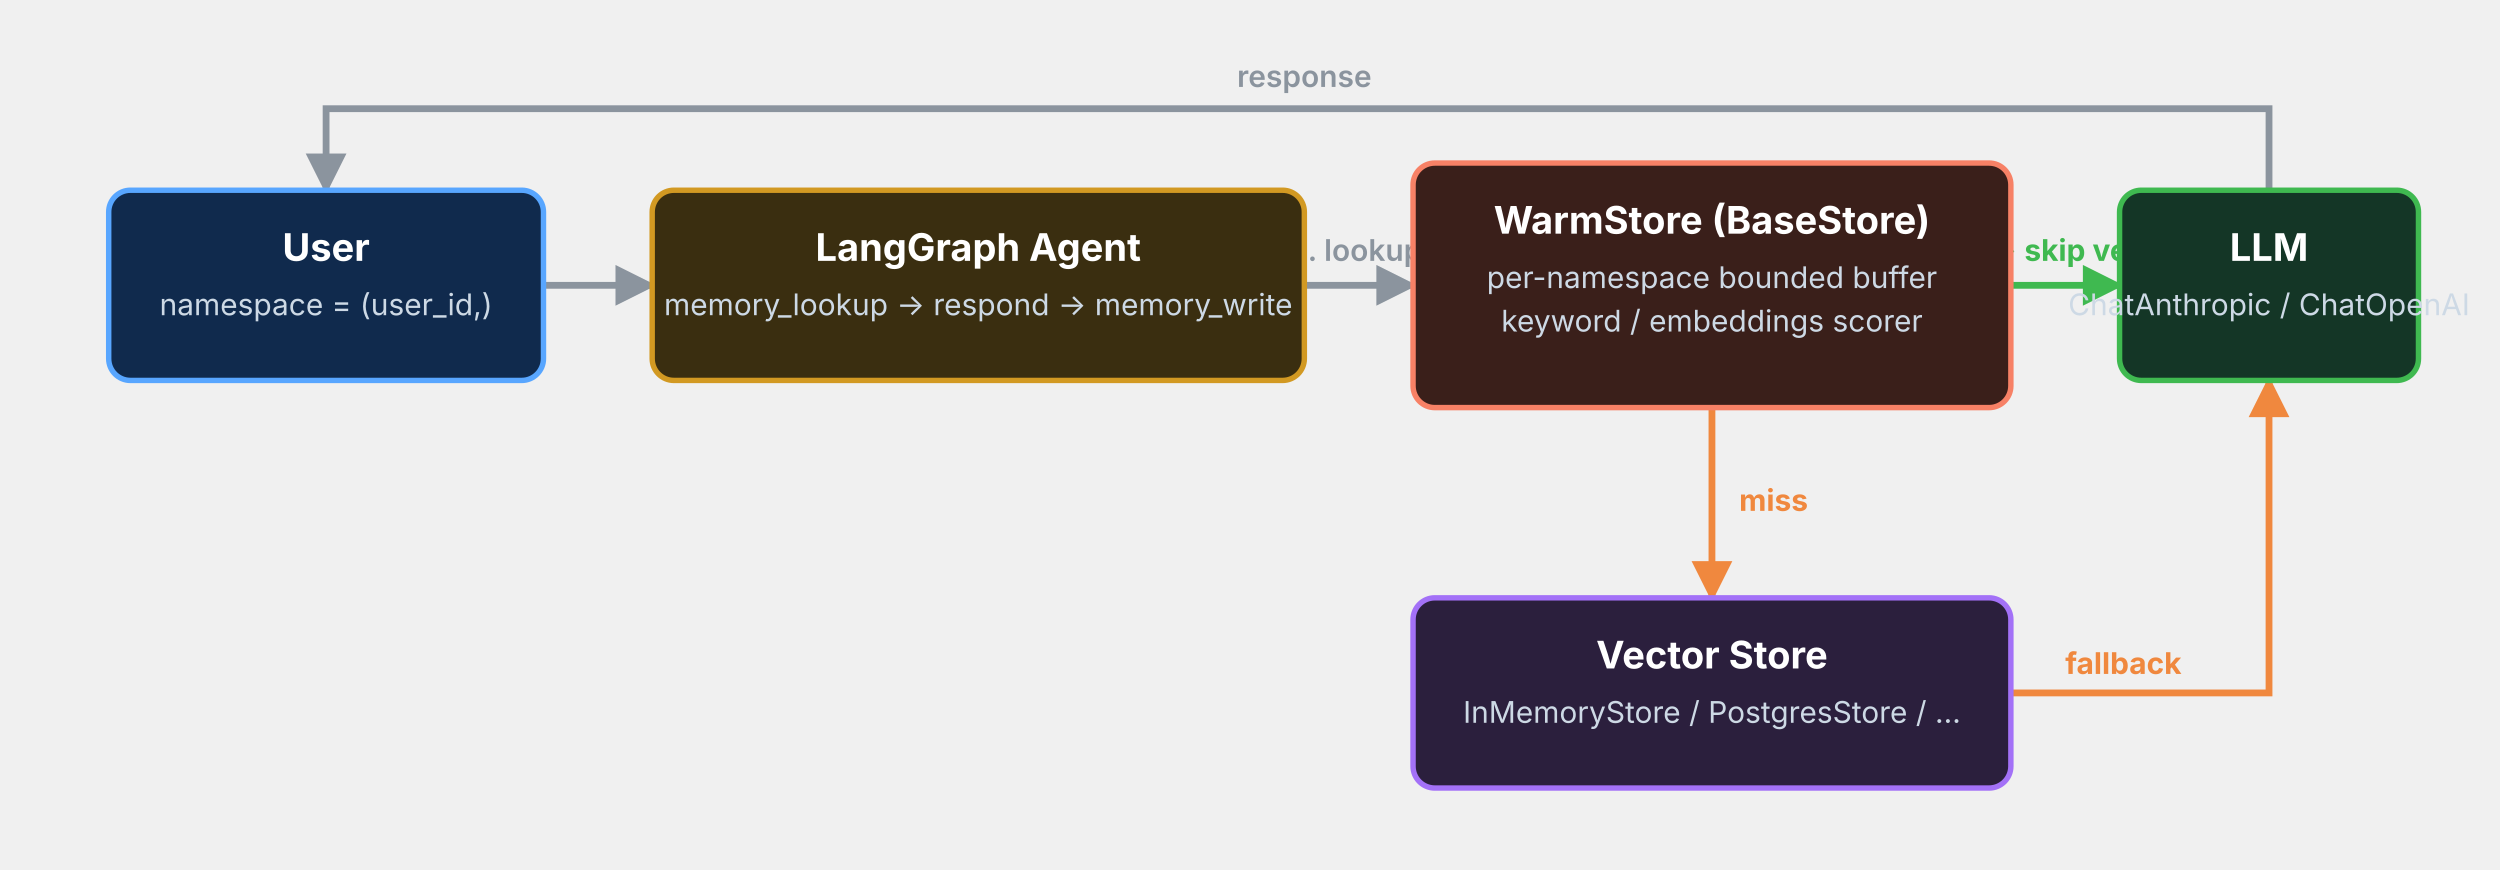
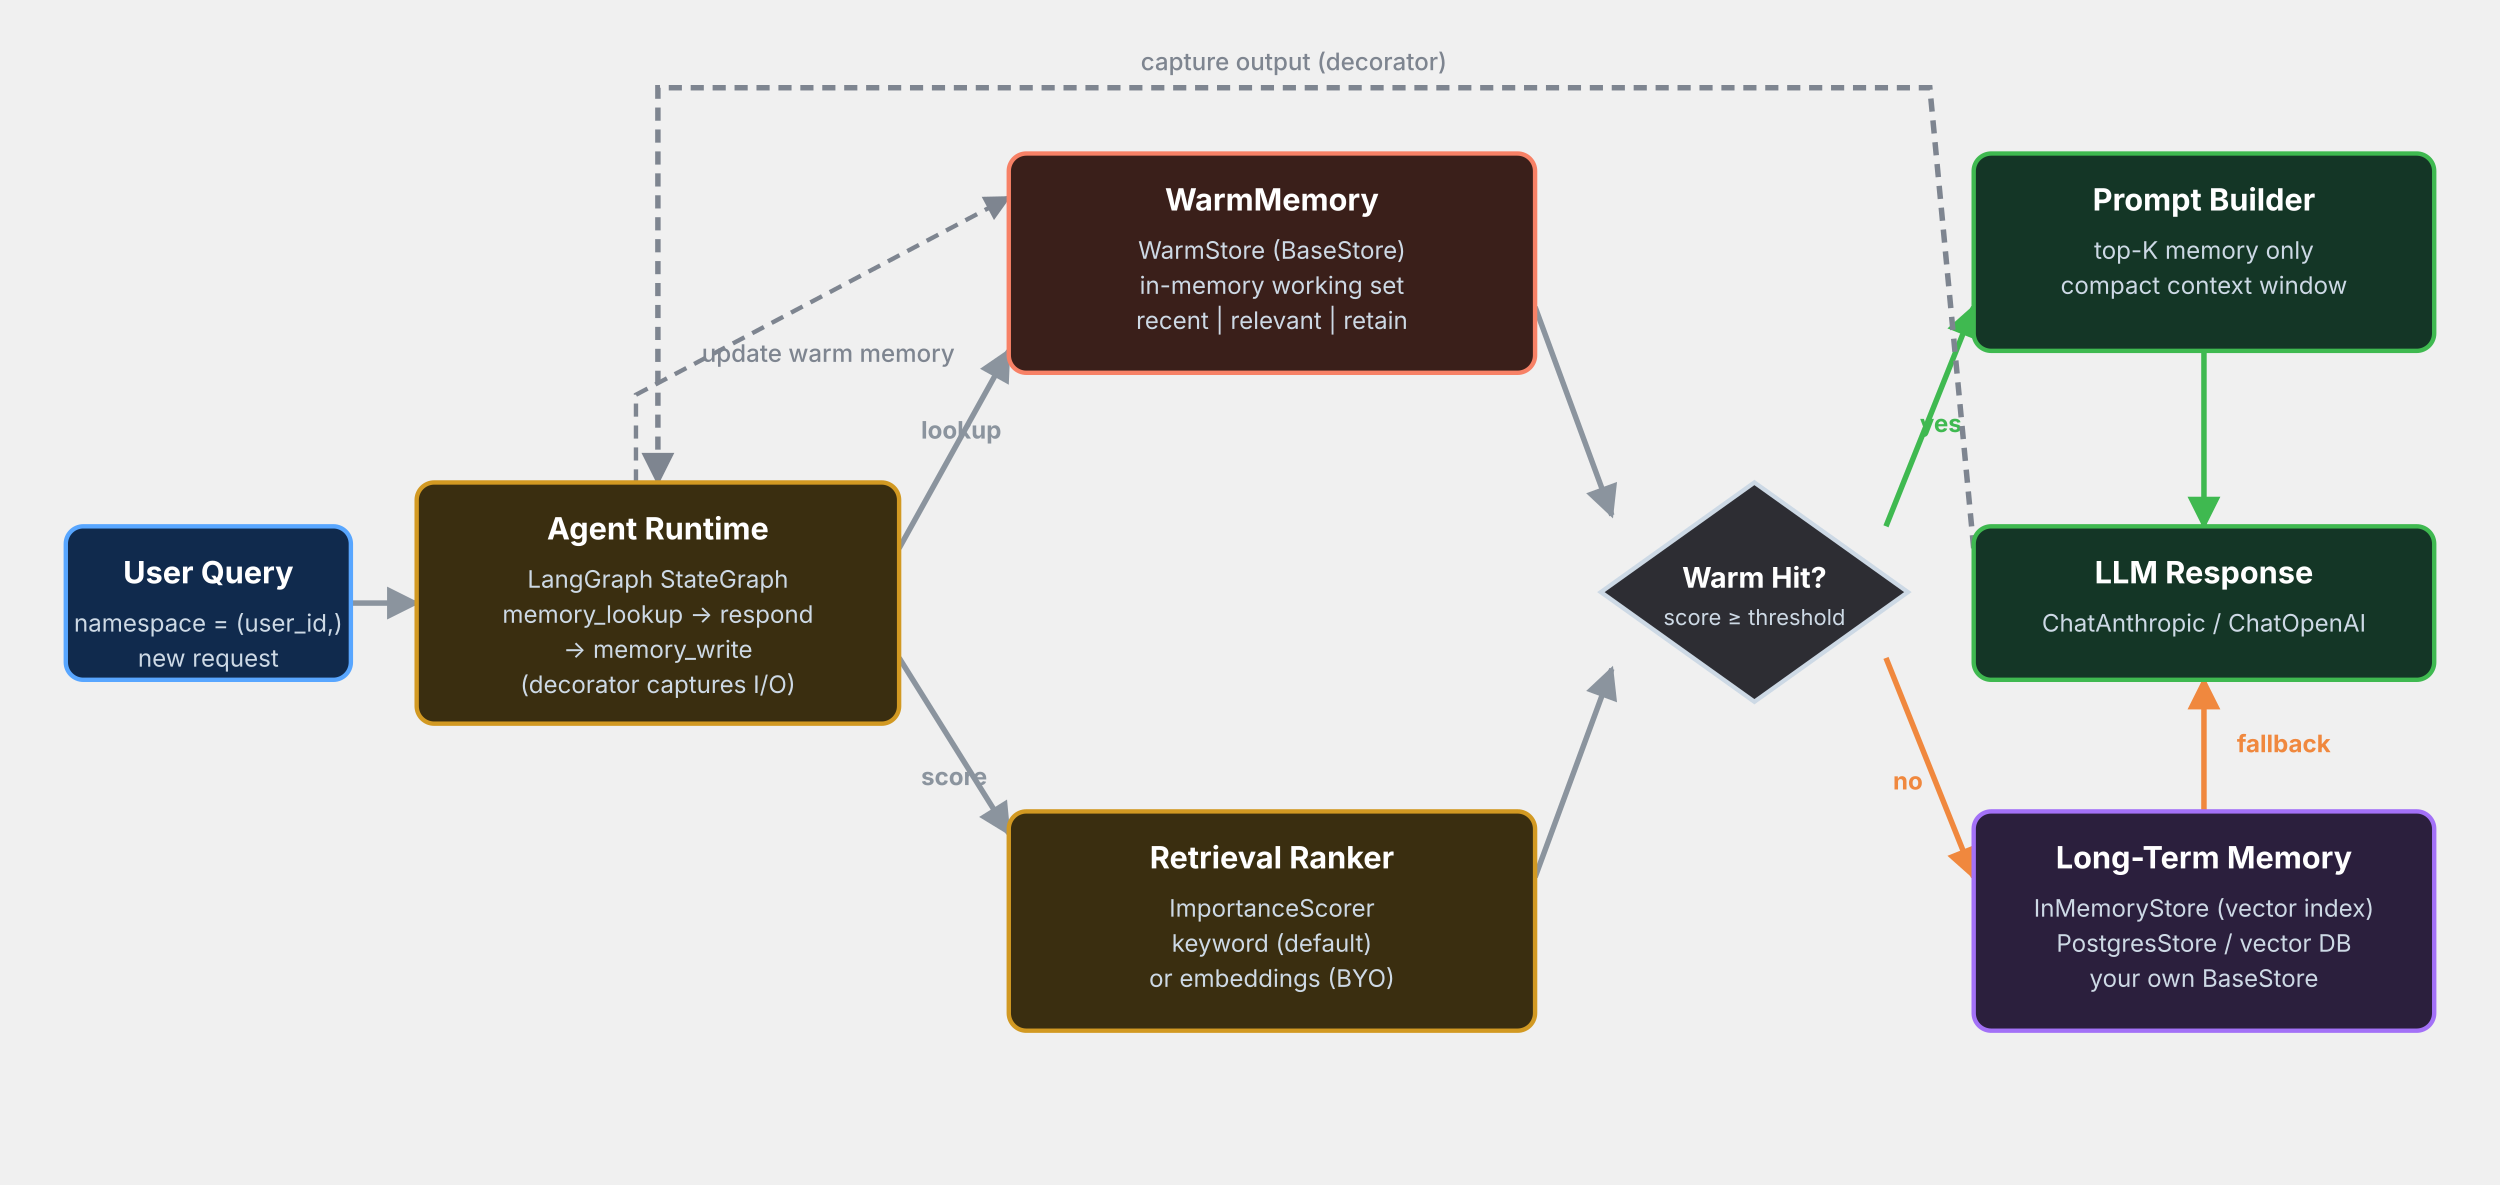
- <svg xmlns="http://www.w3.org/2000/svg" width="920" height="320" viewBox="0 0 920 320" content="%3Cmxfile%20host%3D%22app.diagrams.net%22%20type%3D%22device%22%20version%3D%2222.0.0%22%3E%0A%20%20%3Cdiagram%20name%3D%22WarmMemory%20architecture%22%20id%3D%22warm-memory%22%3E%0A%20%20%20%20%3CmxGraphModel%20dx%3D%22920%22%20dy%3D%22320%22%20grid%3D%221%22%20gridSize%3D%2210%22%20guides%3D%221%22%20tooltips%3D%221%22%20connect%3D%221%22%20arrows%3D%221%22%20fold%3D%221%22%20page%3D%221%22%20pageScale%3D%221%22%20pageWidth%3D%22920%22%20pageHeight%3D%22320%22%20math%3D%220%22%20shadow%3D%220%22%3E%0A%20%20%20%20%20%20%3Croot%3E%0A%20%20%20%20%20%20%20%20%3CmxCell%20id%3D%220%22%2F%3E%0A%20%20%20%20%20%20%20%20%3CmxCell%20id%3D%221%22%20parent%3D%220%22%2F%3E%0A%0A%20%20%20%20%20%20%20%20%3CmxCell%20id%3D%22user%22%20value%3D%22%26lt%3Bb%26gt%3BUser%26lt%3B%2Fb%26gt%3B%26%2310%3B%26lt%3Bfont%20style%3D%26quot%3Bfont-size%3A%2011px%26quot%3B%20color%3D%26quot%3B%23cdd9e5%26quot%3B%26gt%3Bnamespace%20%3D%20%28user_id%2C%29%26lt%3B%2Ffont%26gt%3B%22%20style%3D%22rounded%3D1%3BwhiteSpace%3Dwrap%3Bhtml%3D1%3BfillColor%3D%23102A4D%3BstrokeColor%3D%2358A6FF%3BstrokeWidth%3D2%3BfontColor%3D%23FFFFFF%3BfontSize%3D13%22%20vertex%3D%221%22%20parent%3D%221%22%3E%0A%20%20%20%20%20%20%20%20%20%20%3CmxGeometry%20x%3D%2240%22%20y%3D%2270%22%20width%3D%22160%22%20height%3D%2270%22%20as%3D%22geometry%22%2F%3E%0A%20%20%20%20%20%20%20%20%3C%2FmxCell%3E%0A%0A%20%20%20%20%20%20%20%20%3CmxCell%20id%3D%22agent%22%20value%3D%22%26lt%3Bb%26gt%3BLangGraph%20Agent%26lt%3B%2Fb%26gt%3B%26%2310%3B%26lt%3Bfont%20style%3D%26quot%3Bfont-size%3A%2011px%26quot%3B%20color%3D%26quot%3B%23cdd9e5%26quot%3B%26gt%3Bmemory_lookup%20%E2%86%92%20respond%20%E2%86%92%20memory_write%26lt%3B%2Ffont%26gt%3B%22%20style%3D%22rounded%3D1%3BwhiteSpace%3Dwrap%3Bhtml%3D1%3BfillColor%3D%233A2E10%3BstrokeColor%3D%23D29922%3BstrokeWidth%3D2%3BfontColor%3D%23FFFFFF%3BfontSize%3D13%22%20vertex%3D%221%22%20parent%3D%221%22%3E%0A%20%20%20%20%20%20%20%20%20%20%3CmxGeometry%20x%3D%22240%22%20y%3D%2270%22%20width%3D%22240%22%20height%3D%2270%22%20as%3D%22geometry%22%2F%3E%0A%20%20%20%20%20%20%20%20%3C%2FmxCell%3E%0A%0A%20%20%20%20%20%20%20%20%3CmxCell%20id%3D%22warm%22%20value%3D%22%26lt%3Bb%26gt%3BWarmStore%20%28BaseStore%29%26lt%3B%2Fb%26gt%3B%26%2310%3B%26lt%3Bfont%20style%3D%26quot%3Bfont-size%3A%2011px%26quot%3B%20color%3D%26quot%3B%23cdd9e5%26quot%3B%26gt%3Bper-namespace%20bounded%20buffer%26%2310%3Bkeyword%20%2F%20embeddings%20scorer%26lt%3B%2Ffont%26gt%3B%22%20style%3D%22rounded%3D1%3BwhiteSpace%3Dwrap%3Bhtml%3D1%3BfillColor%3D%233A1F1A%3BstrokeColor%3D%23F78166%3BstrokeWidth%3D2%3BfontColor%3D%23FFFFFF%3BfontSize%3D13%22%20vertex%3D%221%22%20parent%3D%221%22%3E%0A%20%20%20%20%20%20%20%20%20%20%3CmxGeometry%20x%3D%22520%22%20y%3D%2260%22%20width%3D%22220%22%20height%3D%2290%22%20as%3D%22geometry%22%2F%3E%0A%20%20%20%20%20%20%20%20%3C%2FmxCell%3E%0A%0A%20%20%20%20%20%20%20%20%3CmxCell%20id%3D%22llm%22%20value%3D%22%26lt%3Bb%26gt%3BLLM%26lt%3B%2Fb%26gt%3B%26%2310%3B%26lt%3Bfont%20style%3D%26quot%3Bfont-size%3A%2011px%26quot%3B%20color%3D%26quot%3B%23cdd9e5%26quot%3B%26gt%3BChatAnthropic%20%2F%20ChatOpenAI%26lt%3B%2Ffont%26gt%3B%22%20style%3D%22rounded%3D1%3BwhiteSpace%3Dwrap%3Bhtml%3D1%3BfillColor%3D%23143626%3BstrokeColor%3D%233FB950%3BstrokeWidth%3D2%3BfontColor%3D%23FFFFFF%3BfontSize%3D13%22%20vertex%3D%221%22%20parent%3D%221%22%3E%0A%20%20%20%20%20%20%20%20%20%20%3CmxGeometry%20x%3D%22780%22%20y%3D%2270%22%20width%3D%22110%22%20height%3D%2270%22%20as%3D%22geometry%22%2F%3E%0A%20%20%20%20%20%20%20%20%3C%2FmxCell%3E%0A%0A%20%20%20%20%20%20%20%20%3CmxCell%20id%3D%22vector%22%20value%3D%22%26lt%3Bb%26gt%3BVector%20Store%26lt%3B%2Fb%26gt%3B%26%2310%3B%26lt%3Bfont%20style%3D%26quot%3Bfont-size%3A%2011px%26quot%3B%20color%3D%26quot%3B%23cdd9e5%26quot%3B%26gt%3BInMemoryStore%20%2F%20PostgresStore%20%2F%20%E2%80%A6%26lt%3B%2Ffont%26gt%3B%22%20style%3D%22rounded%3D1%3BwhiteSpace%3Dwrap%3Bhtml%3D1%3BfillColor%3D%232B1F3D%3BstrokeColor%3D%23A371F7%3BstrokeWidth%3D2%3BfontColor%3D%23FFFFFF%3BfontSize%3D13%22%20vertex%3D%221%22%20parent%3D%221%22%3E%0A%20%20%20%20%20%20%20%20%20%20%3CmxGeometry%20x%3D%22520%22%20y%3D%22220%22%20width%3D%22220%22%20height%3D%2270%22%20as%3D%22geometry%22%2F%3E%0A%20%20%20%20%20%20%20%20%3C%2FmxCell%3E%0A%0A%20%20%20%20%20%20%20%20%3CmxCell%20id%3D%22e1%22%20style%3D%22endArrow%3Dclassic%3Bhtml%3D1%3BstrokeColor%3D%238B949E%3BstrokeWidth%3D2%3BexitX%3D1%3BexitY%3D0.5%3BentryX%3D0%3BentryY%3D0.5%22%20edge%3D%221%22%20parent%3D%221%22%20source%3D%22user%22%20target%3D%22agent%22%2F%3E%0A%20%20%20%20%20%20%20%20%3CmxCell%20id%3D%22e2%22%20value%3D%221.%20lookup%22%20style%3D%22endArrow%3Dclassic%3Bhtml%3D1%3BstrokeColor%3D%238B949E%3BstrokeWidth%3D2%3BexitX%3D1%3BexitY%3D0.5%3BentryX%3D0%3BentryY%3D0.5%3BfontColor%3D%238B949E%3BfontSize%3D11%3BlabelBackgroundColor%3Dnone%22%20edge%3D%221%22%20parent%3D%221%22%20source%3D%22agent%22%20target%3D%22warm%22%2F%3E%0A%20%20%20%20%20%20%20%20%3CmxCell%20id%3D%22e3%22%20value%3D%22hit%20%E2%86%92%20skip%20vector%22%20style%3D%22endArrow%3Dclassic%3Bhtml%3D1%3BstrokeColor%3D%233FB950%3BstrokeWidth%3D2.5%3BexitX%3D1%3BexitY%3D0.5%3BentryX%3D0%3BentryY%3D0.5%3BfontColor%3D%233FB950%3BfontSize%3D11%3BfontStyle%3D1%3BlabelBackgroundColor%3Dnone%22%20edge%3D%221%22%20parent%3D%221%22%20source%3D%22warm%22%20target%3D%22llm%22%2F%3E%0A%20%20%20%20%20%20%20%20%3CmxCell%20id%3D%22e4%22%20value%3D%22miss%22%20style%3D%22endArrow%3Dclassic%3Bhtml%3D1%3BstrokeColor%3D%23F0883E%3BstrokeWidth%3D2.5%3BexitX%3D0.5%3BexitY%3D1%3BentryX%3D0.5%3BentryY%3D0%3BfontColor%3D%23F0883E%3BfontSize%3D11%3BfontStyle%3D1%3BlabelBackgroundColor%3Dnone%22%20edge%3D%221%22%20parent%3D%221%22%20source%3D%22warm%22%20target%3D%22vector%22%2F%3E%0A%20%20%20%20%20%20%20%20%3CmxCell%20id%3D%22e5%22%20value%3D%22fallback%22%20style%3D%22endArrow%3Dclassic%3Bhtml%3D1%3BstrokeColor%3D%23F0883E%3BstrokeWidth%3D2.5%3BexitX%3D1%3BexitY%3D0.5%3BentryX%3D1%3BentryY%3D1%3BfontColor%3D%23F0883E%3BfontSize%3D11%3BfontStyle%3D1%3BlabelBackgroundColor%3Dnone%3BedgeStyle%3DorthogonalEdgeStyle%22%20edge%3D%221%22%20parent%3D%221%22%20source%3D%22vector%22%20target%3D%22llm%22%2F%3E%0A%20%20%20%20%20%20%20%20%3CmxCell%20id%3D%22e6%22%20value%3D%22response%22%20style%3D%22endArrow%3Dclassic%3Bhtml%3D1%3BstrokeColor%3D%238B949E%3BstrokeWidth%3D2%3BexitX%3D0.5%3BexitY%3D0%3BentryX%3D0.5%3BentryY%3D0%3BfontColor%3D%238B949E%3BfontSize%3D11%3BlabelBackgroundColor%3Dnone%3BedgeStyle%3DorthogonalEdgeStyle%22%20edge%3D%221%22%20parent%3D%221%22%20source%3D%22llm%22%20target%3D%22user%22%2F%3E%0A%0A%20%20%20%20%20%20%3C%2Froot%3E%0A%20%20%20%20%3C%2FmxGraphModel%3E%0A%20%20%3C%2Fdiagram%3E%0A%3C%2Fmxfile%3E">
+ <svg xmlns="http://www.w3.org/2000/svg" width="1140" height="540" viewBox="0 0 1140 540" content="%3Cmxfile%20host%3D%22app.diagrams.net%22%20type%3D%22device%22%20version%3D%2222.0.0%22%3E%0A%20%20%3Cdiagram%20name%3D%22WarmMemory%20architecture%22%20id%3D%22warm-memory%22%3E%0A%20%20%20%20%3CmxGraphModel%20dx%3D%221140%22%20dy%3D%22540%22%20grid%3D%221%22%20gridSize%3D%2210%22%20guides%3D%221%22%20tooltips%3D%221%22%20connect%3D%221%22%20arrows%3D%221%22%20fold%3D%221%22%20page%3D%221%22%20pageScale%3D%221%22%20pageWidth%3D%221140%22%20pageHeight%3D%22540%22%20math%3D%220%22%20shadow%3D%220%22%3E%0A%20%20%20%20%20%20%3Croot%3E%0A%20%20%20%20%20%20%20%20%3CmxCell%20id%3D%220%22%2F%3E%0A%20%20%20%20%20%20%20%20%3CmxCell%20id%3D%221%22%20parent%3D%220%22%2F%3E%0A%0A%20%20%20%20%20%20%20%20%3CmxCell%20id%3D%22user%22%20value%3D%22%26lt%3Bb%26gt%3BUser%20Query%26lt%3B%2Fb%26gt%3B%26%2310%3B%26lt%3Bfont%20style%3D%26quot%3Bfont-size%3A%2011px%26quot%3B%20color%3D%26quot%3B%23cdd9e5%26quot%3B%26gt%3Bnamespace%20%3D%20%28user_id%2C%29%26%2310%3Bnew%20request%26lt%3B%2Ffont%26gt%3B%22%20style%3D%22rounded%3D1%3BwhiteSpace%3Dwrap%3Bhtml%3D1%3BfillColor%3D%23102A4D%3BstrokeColor%3D%2358A6FF%3BstrokeWidth%3D2%3BfontColor%3D%23FFFFFF%3BfontSize%3D13%22%20vertex%3D%221%22%20parent%3D%221%22%3E%0A%20%20%20%20%20%20%20%20%20%20%3CmxGeometry%20x%3D%2230%22%20y%3D%22240%22%20width%3D%22130%22%20height%3D%2270%22%20as%3D%22geometry%22%2F%3E%0A%20%20%20%20%20%20%20%20%3C%2FmxCell%3E%0A%0A%20%20%20%20%20%20%20%20%3CmxCell%20id%3D%22agent%22%20value%3D%22%26lt%3Bb%26gt%3BAgent%20Runtime%26lt%3B%2Fb%26gt%3B%26%2310%3B%26lt%3Bfont%20style%3D%26quot%3Bfont-size%3A%2011px%26quot%3B%20color%3D%26quot%3B%23cdd9e5%26quot%3B%26gt%3BLangGraph%20StateGraph%26%2310%3Bmemory_lookup%20%E2%86%92%20respond%26%2310%3B%E2%86%92%20memory_write%26%2310%3B%28decorator%20captures%20I%2FO%29%26lt%3B%2Ffont%26gt%3B%22%20style%3D%22rounded%3D1%3BwhiteSpace%3Dwrap%3Bhtml%3D1%3BfillColor%3D%233A2E10%3BstrokeColor%3D%23D29922%3BstrokeWidth%3D2%3BfontColor%3D%23FFFFFF%3BfontSize%3D13%22%20vertex%3D%221%22%20parent%3D%221%22%3E%0A%20%20%20%20%20%20%20%20%20%20%3CmxGeometry%20x%3D%22190%22%20y%3D%22220%22%20width%3D%22220%22%20height%3D%22110%22%20as%3D%22geometry%22%2F%3E%0A%20%20%20%20%20%20%20%20%3C%2FmxCell%3E%0A%0A%20%20%20%20%20%20%20%20%3CmxCell%20id%3D%22warm%22%20value%3D%22%26lt%3Bb%26gt%3BWarmMemory%26lt%3B%2Fb%26gt%3B%26%2310%3B%26lt%3Bfont%20style%3D%26quot%3Bfont-size%3A%2011px%26quot%3B%20color%3D%26quot%3B%23cdd9e5%26quot%3B%26gt%3BWarmStore%20%28BaseStore%29%26%2310%3Bin-memory%20working%20set%26%2310%3Brecent%20%7C%20relevant%20%7C%20retain%26lt%3B%2Ffont%26gt%3B%22%20style%3D%22rounded%3D1%3BwhiteSpace%3Dwrap%3Bhtml%3D1%3BfillColor%3D%233A1F1A%3BstrokeColor%3D%23F78166%3BstrokeWidth%3D2%3BfontColor%3D%23FFFFFF%3BfontSize%3D13%22%20vertex%3D%221%22%20parent%3D%221%22%3E%0A%20%20%20%20%20%20%20%20%20%20%3CmxGeometry%20x%3D%22460%22%20y%3D%2270%22%20width%3D%22240%22%20height%3D%22100%22%20as%3D%22geometry%22%2F%3E%0A%20%20%20%20%20%20%20%20%3C%2FmxCell%3E%0A%0A%20%20%20%20%20%20%20%20%3CmxCell%20id%3D%22ranker%22%20value%3D%22%26lt%3Bb%26gt%3BRetrieval%20Ranker%26lt%3B%2Fb%26gt%3B%26%2310%3B%26lt%3Bfont%20style%3D%26quot%3Bfont-size%3A%2011px%26quot%3B%20color%3D%26quot%3B%23cdd9e5%26quot%3B%26gt%3BImportanceScorer%26%2310%3Bkeyword%20%28default%29%26%2310%3Bor%20embeddings%20%28BYO%29%26lt%3B%2Ffont%26gt%3B%22%20style%3D%22rounded%3D1%3BwhiteSpace%3Dwrap%3Bhtml%3D1%3BfillColor%3D%233A2E10%3BstrokeColor%3D%23D29922%3BstrokeWidth%3D2%3BfontColor%3D%23FFFFFF%3BfontSize%3D13%22%20vertex%3D%221%22%20parent%3D%221%22%3E%0A%20%20%20%20%20%20%20%20%20%20%3CmxGeometry%20x%3D%22460%22%20y%3D%22370%22%20width%3D%22240%22%20height%3D%22100%22%20as%3D%22geometry%22%2F%3E%0A%20%20%20%20%20%20%20%20%3C%2FmxCell%3E%0A%0A%20%20%20%20%20%20%20%20%3CmxCell%20id%3D%22warmhit%22%20value%3D%22%26lt%3Bb%26gt%3BWarm%20Hit%3F%26lt%3B%2Fb%26gt%3B%26%2310%3B%26lt%3Bfont%20style%3D%26quot%3Bfont-size%3A%2010px%26quot%3B%20color%3D%26quot%3B%23cdd9e5%26quot%3B%26gt%3Bscore%20%E2%89%A5%20threshold%26lt%3B%2Ffont%26gt%3B%22%20style%3D%22rhombus%3BwhiteSpace%3Dwrap%3Bhtml%3D1%3BfillColor%3D%232D2D33%3BstrokeColor%3D%23cdd9e5%3BstrokeWidth%3D2%3BfontColor%3D%23FFFFFF%3BfontSize%3D13%22%20vertex%3D%221%22%20parent%3D%221%22%3E%0A%20%20%20%20%20%20%20%20%20%20%3CmxGeometry%20x%3D%22730%22%20y%3D%22220%22%20width%3D%22140%22%20height%3D%22100%22%20as%3D%22geometry%22%2F%3E%0A%20%20%20%20%20%20%20%20%3C%2FmxCell%3E%0A%0A%20%20%20%20%20%20%20%20%3CmxCell%20id%3D%22prompt%22%20value%3D%22%26lt%3Bb%26gt%3BPrompt%20Builder%26lt%3B%2Fb%26gt%3B%26%2310%3B%26lt%3Bfont%20style%3D%26quot%3Bfont-size%3A%2011px%26quot%3B%20color%3D%26quot%3B%23cdd9e5%26quot%3B%26gt%3Btop-K%20memory%20only%26%2310%3Bcompact%20context%20window%26lt%3B%2Ffont%26gt%3B%22%20style%3D%22rounded%3D1%3BwhiteSpace%3Dwrap%3Bhtml%3D1%3BfillColor%3D%23143626%3BstrokeColor%3D%233FB950%3BstrokeWidth%3D2%3BfontColor%3D%23FFFFFF%3BfontSize%3D13%22%20vertex%3D%221%22%20parent%3D%221%22%3E%0A%20%20%20%20%20%20%20%20%20%20%3CmxGeometry%20x%3D%22900%22%20y%3D%2270%22%20width%3D%22210%22%20height%3D%2290%22%20as%3D%22geometry%22%2F%3E%0A%20%20%20%20%20%20%20%20%3C%2FmxCell%3E%0A%0A%20%20%20%20%20%20%20%20%3CmxCell%20id%3D%22llm%22%20value%3D%22%26lt%3Bb%26gt%3BLLM%20Response%26lt%3B%2Fb%26gt%3B%26%2310%3B%26lt%3Bfont%20style%3D%26quot%3Bfont-size%3A%2011px%26quot%3B%20color%3D%26quot%3B%23cdd9e5%26quot%3B%26gt%3BChatAnthropic%20%2F%20ChatOpenAI%26lt%3B%2Ffont%26gt%3B%22%20style%3D%22rounded%3D1%3BwhiteSpace%3Dwrap%3Bhtml%3D1%3BfillColor%3D%23143626%3BstrokeColor%3D%233FB950%3BstrokeWidth%3D2%3BfontColor%3D%23FFFFFF%3BfontSize%3D13%22%20vertex%3D%221%22%20parent%3D%221%22%3E%0A%20%20%20%20%20%20%20%20%20%20%3CmxGeometry%20x%3D%22900%22%20y%3D%22240%22%20width%3D%22210%22%20height%3D%2270%22%20as%3D%22geometry%22%2F%3E%0A%20%20%20%20%20%20%20%20%3C%2FmxCell%3E%0A%0A%20%20%20%20%20%20%20%20%3CmxCell%20id%3D%22longterm%22%20value%3D%22%26lt%3Bb%26gt%3BLong-Term%20Memory%26lt%3B%2Fb%26gt%3B%26%2310%3B%26lt%3Bfont%20style%3D%26quot%3Bfont-size%3A%2011px%26quot%3B%20color%3D%26quot%3B%23cdd9e5%26quot%3B%26gt%3BInMemoryStore%20%28vector%20index%29%26%2310%3BPostgresStore%20%2F%20vector%20DB%26%2310%3Byour%20own%20BaseStore%26lt%3B%2Ffont%26gt%3B%22%20style%3D%22rounded%3D1%3BwhiteSpace%3Dwrap%3Bhtml%3D1%3BfillColor%3D%232B1F3D%3BstrokeColor%3D%23A371F7%3BstrokeWidth%3D2%3BfontColor%3D%23FFFFFF%3BfontSize%3D13%22%20vertex%3D%221%22%20parent%3D%221%22%3E%0A%20%20%20%20%20%20%20%20%20%20%3CmxGeometry%20x%3D%22900%22%20y%3D%22370%22%20width%3D%22210%22%20height%3D%22100%22%20as%3D%22geometry%22%2F%3E%0A%20%20%20%20%20%20%20%20%3C%2FmxCell%3E%0A%0A%20%20%20%20%20%20%20%20%3CmxCell%20id%3D%22e1%22%20style%3D%22endArrow%3Dclassic%3Bhtml%3D1%3BstrokeColor%3D%238B949E%3BstrokeWidth%3D2%3BexitX%3D1%3BexitY%3D0.5%3BentryX%3D0%3BentryY%3D0.5%22%20edge%3D%221%22%20parent%3D%221%22%20source%3D%22user%22%20target%3D%22agent%22%2F%3E%0A%20%20%20%20%20%20%20%20%3CmxCell%20id%3D%22e2%22%20value%3D%22lookup%22%20style%3D%22endArrow%3Dclassic%3Bhtml%3D1%3BstrokeColor%3D%238B949E%3BstrokeWidth%3D2%3BexitX%3D1%3BexitY%3D0.2%3BentryX%3D0%3BentryY%3D0.8%3BfontColor%3D%238B949E%3BfontSize%3D11%3BlabelBackgroundColor%3Dnone%22%20edge%3D%221%22%20parent%3D%221%22%20source%3D%22agent%22%20target%3D%22warm%22%2F%3E%0A%20%20%20%20%20%20%20%20%3CmxCell%20id%3D%22e3%22%20value%3D%22score%22%20style%3D%22endArrow%3Dclassic%3Bhtml%3D1%3BstrokeColor%3D%238B949E%3BstrokeWidth%3D2%3BexitX%3D1%3BexitY%3D0.8%3BentryX%3D0%3BentryY%3D0.2%3BfontColor%3D%238B949E%3BfontSize%3D11%3BlabelBackgroundColor%3Dnone%22%20edge%3D%221%22%20parent%3D%221%22%20source%3D%22agent%22%20target%3D%22ranker%22%2F%3E%0A%20%20%20%20%20%20%20%20%3CmxCell%20id%3D%22e4%22%20style%3D%22endArrow%3Dclassic%3Bhtml%3D1%3BstrokeColor%3D%238B949E%3BstrokeWidth%3D2%3BexitX%3D1%3BexitY%3D0.7%3BentryX%3D0%3BentryY%3D0.15%22%20edge%3D%221%22%20parent%3D%221%22%20source%3D%22warm%22%20target%3D%22warmhit%22%2F%3E%0A%20%20%20%20%20%20%20%20%3CmxCell%20id%3D%22e5%22%20style%3D%22endArrow%3Dclassic%3Bhtml%3D1%3BstrokeColor%3D%238B949E%3BstrokeWidth%3D2%3BexitX%3D1%3BexitY%3D0.3%3BentryX%3D0%3BentryY%3D0.85%22%20edge%3D%221%22%20parent%3D%221%22%20source%3D%22ranker%22%20target%3D%22warmhit%22%2F%3E%0A%20%20%20%20%20%20%20%20%3CmxCell%20id%3D%22e6%22%20value%3D%22yes%22%20style%3D%22endArrow%3Dclassic%3Bhtml%3D1%3BstrokeColor%3D%233FB950%3BstrokeWidth%3D2.5%3BexitX%3D1%3BexitY%3D0.2%3BentryX%3D0%3BentryY%3D0.8%3BfontColor%3D%233FB950%3BfontSize%3D11%3BfontStyle%3D1%3BlabelBackgroundColor%3Dnone%22%20edge%3D%221%22%20parent%3D%221%22%20source%3D%22warmhit%22%20target%3D%22prompt%22%2F%3E%0A%20%20%20%20%20%20%20%20%3CmxCell%20id%3D%22e7%22%20value%3D%22no%22%20style%3D%22endArrow%3Dclassic%3Bhtml%3D1%3BstrokeColor%3D%23F0883E%3BstrokeWidth%3D2.5%3BexitX%3D1%3BexitY%3D0.8%3BentryX%3D0%3BentryY%3D0.2%3BfontColor%3D%23F0883E%3BfontSize%3D11%3BfontStyle%3D1%3BlabelBackgroundColor%3Dnone%22%20edge%3D%221%22%20parent%3D%221%22%20source%3D%22warmhit%22%20target%3D%22longterm%22%2F%3E%0A%20%20%20%20%20%20%20%20%3CmxCell%20id%3D%22e8%22%20style%3D%22endArrow%3Dclassic%3Bhtml%3D1%3BstrokeColor%3D%233FB950%3BstrokeWidth%3D2.5%3BexitX%3D0.5%3BexitY%3D1%3BentryX%3D0.5%3BentryY%3D0%22%20edge%3D%221%22%20parent%3D%221%22%20source%3D%22prompt%22%20target%3D%22llm%22%2F%3E%0A%20%20%20%20%20%20%20%20%3CmxCell%20id%3D%22e9%22%20value%3D%22fallback%22%20style%3D%22endArrow%3Dclassic%3Bhtml%3D1%3BstrokeColor%3D%23F0883E%3BstrokeWidth%3D2.5%3BexitX%3D0.5%3BexitY%3D0%3BentryX%3D0.5%3BentryY%3D1%3BfontColor%3D%23F0883E%3BfontSize%3D11%3BfontStyle%3D1%3BlabelBackgroundColor%3Dnone%22%20edge%3D%221%22%20parent%3D%221%22%20source%3D%22longterm%22%20target%3D%22llm%22%2F%3E%0A%20%20%20%20%20%20%20%20%3CmxCell%20id%3D%22e10%22%20value%3D%22capture%20output%20%28decorator%29%22%20style%3D%22endArrow%3Dclassic%3Bhtml%3D1%3BstrokeColor%3D%237E8590%3BstrokeWidth%3D2%3Bdashed%3D1%3BexitX%3D0%3BexitY%3D0.5%3BentryX%3D0.5%3BentryY%3D0%3BfontColor%3D%237E8590%3BfontSize%3D11%3BlabelBackgroundColor%3Dnone%3BedgeStyle%3DorthogonalEdgeStyle%22%20edge%3D%221%22%20parent%3D%221%22%20source%3D%22llm%22%20target%3D%22agent%22%2F%3E%0A%20%20%20%20%20%20%20%20%3CmxCell%20id%3D%22e11%22%20value%3D%22update%20warm%20memory%22%20style%3D%22endArrow%3Dclassic%3Bhtml%3D1%3BstrokeColor%3D%237E8590%3BstrokeWidth%3D2%3Bdashed%3D1%3BexitX%3D0.4%3BexitY%3D0%3BentryX%3D0.2%3BentryY%3D1%3BfontColor%3D%237E8590%3BfontSize%3D11%3BlabelBackgroundColor%3Dnone%22%20edge%3D%221%22%20parent%3D%221%22%20source%3D%22agent%22%20target%3D%22warm%22%2F%3E%0A%0A%20%20%20%20%20%20%3C%2Froot%3E%0A%20%20%20%20%3C%2FmxGraphModel%3E%0A%20%20%3C%2Fdiagram%3E%0A%3C%2Fmxfile%3E">
  <defs>
    <marker id="arrow" viewBox="0 0 10 10" refX="9" refY="5" markerWidth="6" markerHeight="6" orient="auto-start-reverse">
      <path d="M0,0 L10,5 L0,10 z" fill="#8b949e" />
    </marker>
    <marker id="arrow-hit" viewBox="0 0 10 10" refX="9" refY="5" markerWidth="6" markerHeight="6" orient="auto-start-reverse">
      <path d="M0,0 L10,5 L0,10 z" fill="#3fb950" />
    </marker>
    <marker id="arrow-miss" viewBox="0 0 10 10" refX="9" refY="5" markerWidth="6" markerHeight="6" orient="auto-start-reverse">
      <path d="M0,0 L10,5 L0,10 z" fill="#f0883e" />
    </marker>
+     <marker id="arrow-write" viewBox="0 0 10 10" refX="9" refY="5" markerWidth="6" markerHeight="6" orient="auto-start-reverse">
+       <path d="M0,0 L10,5 L0,10 z" fill="#7e8590" />
+     </marker>
  </defs>
-   <path d="M200,105 L240,105" stroke="#8b949e" stroke-width="2.5" fill="none" marker-end="url(#arrow)" />
-   <path d="M480,105 L520,105" stroke="#8b949e" stroke-width="2.5" fill="none" marker-end="url(#arrow)" />
-   <text x="500" y="96" text-anchor="middle" fill="#8b949e" font-family="-apple-system, BlinkMacSystemFont, Segoe UI, sans-serif" font-size="11" font-weight="600">1. lookup</text>
-   <path d="M740,105 L780,105" stroke="#3fb950" stroke-width="2.5" fill="none" marker-end="url(#arrow-hit)" />
-   <text x="760" y="96" text-anchor="middle" fill="#3fb950" font-family="-apple-system, BlinkMacSystemFont, Segoe UI, sans-serif" font-size="11" font-weight="700">hit → skip vector</text>
-   <path d="M630,150 L630,220" stroke="#f0883e" stroke-width="2.5" fill="none" marker-end="url(#arrow-miss)" />
-   <text x="640" y="188" text-anchor="start" fill="#f0883e" font-family="-apple-system, BlinkMacSystemFont, Segoe UI, sans-serif" font-size="11" font-weight="700">miss</text>
-   <path d="M740,255 L835,255 L835,140" stroke="#f0883e" stroke-width="2.5" fill="none" marker-end="url(#arrow-miss)" />
-   <text x="760" y="248" text-anchor="start" fill="#f0883e" font-family="-apple-system, BlinkMacSystemFont, Segoe UI, sans-serif" font-size="11" font-weight="700">fallback</text>
-   <path d="M835,70 L835,40 L120,40 L120,70" stroke="#8b949e" stroke-width="2.5" fill="none" marker-end="url(#arrow)" />
-   <text x="480" y="32" text-anchor="middle" fill="#8b949e" font-family="-apple-system, BlinkMacSystemFont, Segoe UI, sans-serif" font-size="11" font-weight="600">response</text>
+   <path d="M160,275 L190,275" stroke="#8b949e" stroke-width="2.5" fill="none" marker-end="url(#arrow)" />
+   <path d="M410,250 L460,160" stroke="#8b949e" stroke-width="2.5" fill="none" marker-end="url(#arrow)" />
+   <text x="420" y="200" text-anchor="start" fill="#8b949e" font-family="-apple-system, BlinkMacSystemFont, Segoe UI, sans-serif" font-size="11" font-weight="700">lookup</text>
+   <path d="M410,300 L460,380" stroke="#8b949e" stroke-width="2.5" fill="none" marker-end="url(#arrow)" />
+   <text x="420" y="358" text-anchor="start" fill="#8b949e" font-family="-apple-system, BlinkMacSystemFont, Segoe UI, sans-serif" font-size="11" font-weight="700">score</text>
+   <path d="M700,140 L735,235" stroke="#8b949e" stroke-width="2.5" fill="none" marker-end="url(#arrow)" />
+   <path d="M700,400 L735,305" stroke="#8b949e" stroke-width="2.5" fill="none" marker-end="url(#arrow)" />
+   <path d="M860,240 L900,140" stroke="#3fb950" stroke-width="2.5" fill="none" marker-end="url(#arrow-hit)" />
+   <text x="885" y="197" text-anchor="middle" fill="#3fb950" font-family="-apple-system, BlinkMacSystemFont, Segoe UI, sans-serif" font-size="11" font-weight="700">yes</text>
+   <path d="M860,300 L900,400" stroke="#f0883e" stroke-width="2.5" fill="none" marker-end="url(#arrow-miss)" />
+   <text x="870" y="360" text-anchor="middle" fill="#f0883e" font-family="-apple-system, BlinkMacSystemFont, Segoe UI, sans-serif" font-size="11" font-weight="700">no</text>
+   <path d="M1005,160 L1005,240" stroke="#3fb950" stroke-width="2.5" fill="none" marker-end="url(#arrow-hit)" />
+   <path d="M1005,370 L1005,310" stroke="#f0883e" stroke-width="2.5" fill="none" marker-end="url(#arrow-miss)" />
+   <text x="1020" y="343" text-anchor="start" fill="#f0883e" font-family="-apple-system, BlinkMacSystemFont, Segoe UI, sans-serif" font-size="11" font-weight="700">fallback</text>
+   <path d="M900,250 L880,40 L300,40 L300,220" stroke="#7e8590" stroke-width="2.5" fill="none" marker-end="url(#arrow-write)" stroke-dasharray="6 4" />
+   <text x="590" y="32" text-anchor="middle" fill="#7e8590" font-family="-apple-system, BlinkMacSystemFont, Segoe UI, sans-serif" font-size="11" font-weight="500">capture output (decorator)</text>
+   <path d="M290,220 L290,180 L460,90" stroke="#7e8590" stroke-width="2" fill="none" marker-end="url(#arrow-write)" stroke-dasharray="6 4" />
+   <text x="320" y="165" text-anchor="start" fill="#7e8590" font-family="-apple-system, BlinkMacSystemFont, Segoe UI, sans-serif" font-size="11" font-weight="500">update warm memory</text>
  <g>
-     <rect x="40" y="70" width="160" height="70" rx="8" fill="#102A4D" stroke="#58A6FF" stroke-width="2" />
-     <text x="120.0" y="96" text-anchor="middle" fill="#ffffff" font-family="-apple-system, BlinkMacSystemFont, Segoe UI, sans-serif" font-size="14" font-weight="700">User</text>
-     <text x="120.0" y="116" text-anchor="middle" fill="#cdd9e5" font-family="-apple-system, BlinkMacSystemFont, Segoe UI, sans-serif" font-size="11" font-weight="400">namespace = (user_id,)</text>
+     <rect x="30" y="240" width="130" height="70" rx="8" fill="#102A4D" stroke="#58A6FF" stroke-width="2" />
+     <text x="95.0" y="266" text-anchor="middle" fill="#ffffff" font-family="-apple-system, BlinkMacSystemFont, Segoe UI, sans-serif" font-size="14" font-weight="700">User Query</text>
+     <text x="95.0" y="288" text-anchor="middle" fill="#cdd9e5" font-family="-apple-system, BlinkMacSystemFont, Segoe UI, sans-serif" font-size="11" font-weight="400">namespace = (user_id,)</text>
+     <text x="95.0" y="304" text-anchor="middle" fill="#cdd9e5" font-family="-apple-system, BlinkMacSystemFont, Segoe UI, sans-serif" font-size="11" font-weight="400">new request</text>
  </g>
  <g>
-     <rect x="240" y="70" width="240" height="70" rx="8" fill="#3A2E10" stroke="#D29922" stroke-width="2" />
-     <text x="360.0" y="96" text-anchor="middle" fill="#ffffff" font-family="-apple-system, BlinkMacSystemFont, Segoe UI, sans-serif" font-size="14" font-weight="700">LangGraph Agent</text>
-     <text x="360.0" y="116" text-anchor="middle" fill="#cdd9e5" font-family="-apple-system, BlinkMacSystemFont, Segoe UI, sans-serif" font-size="11" font-weight="400">memory_lookup → respond → memory_write</text>
+     <rect x="190" y="220" width="220" height="110" rx="8" fill="#3A2E10" stroke="#D29922" stroke-width="2" />
+     <text x="300.0" y="246" text-anchor="middle" fill="#ffffff" font-family="-apple-system, BlinkMacSystemFont, Segoe UI, sans-serif" font-size="14" font-weight="700">Agent Runtime</text>
+     <text x="300.0" y="268" text-anchor="middle" fill="#cdd9e5" font-family="-apple-system, BlinkMacSystemFont, Segoe UI, sans-serif" font-size="11" font-weight="400">LangGraph StateGraph</text>
+     <text x="300.0" y="284" text-anchor="middle" fill="#cdd9e5" font-family="-apple-system, BlinkMacSystemFont, Segoe UI, sans-serif" font-size="11" font-weight="400">memory_lookup → respond</text>
+     <text x="300.0" y="300" text-anchor="middle" fill="#cdd9e5" font-family="-apple-system, BlinkMacSystemFont, Segoe UI, sans-serif" font-size="11" font-weight="400">→ memory_write</text>
+     <text x="300.0" y="316" text-anchor="middle" fill="#cdd9e5" font-family="-apple-system, BlinkMacSystemFont, Segoe UI, sans-serif" font-size="11" font-weight="400">(decorator captures I/O)</text>
  </g>
  <g>
-     <rect x="520" y="60" width="220" height="90" rx="8" fill="#3A1F1A" stroke="#F78166" stroke-width="2" />
-     <text x="630.0" y="86" text-anchor="middle" fill="#ffffff" font-family="-apple-system, BlinkMacSystemFont, Segoe UI, sans-serif" font-size="14" font-weight="700">WarmStore (BaseStore)</text>
-     <text x="630.0" y="106" text-anchor="middle" fill="#cdd9e5" font-family="-apple-system, BlinkMacSystemFont, Segoe UI, sans-serif" font-size="11" font-weight="400">per-namespace bounded buffer</text>
-     <text x="630.0" y="122" text-anchor="middle" fill="#cdd9e5" font-family="-apple-system, BlinkMacSystemFont, Segoe UI, sans-serif" font-size="11" font-weight="400">keyword / embeddings scorer</text>
+     <rect x="460" y="70" width="240" height="100" rx="8" fill="#3A1F1A" stroke="#F78166" stroke-width="2" />
+     <text x="580.0" y="96" text-anchor="middle" fill="#ffffff" font-family="-apple-system, BlinkMacSystemFont, Segoe UI, sans-serif" font-size="14" font-weight="700">WarmMemory</text>
+     <text x="580.0" y="118" text-anchor="middle" fill="#cdd9e5" font-family="-apple-system, BlinkMacSystemFont, Segoe UI, sans-serif" font-size="11" font-weight="400">WarmStore (BaseStore)</text>
+     <text x="580.0" y="134" text-anchor="middle" fill="#cdd9e5" font-family="-apple-system, BlinkMacSystemFont, Segoe UI, sans-serif" font-size="11" font-weight="400">in-memory working set</text>
+     <text x="580.0" y="150" text-anchor="middle" fill="#cdd9e5" font-family="-apple-system, BlinkMacSystemFont, Segoe UI, sans-serif" font-size="11" font-weight="400">recent | relevant | retain</text>
  </g>
  <g>
-     <rect x="780" y="70" width="110" height="70" rx="8" fill="#143626" stroke="#3FB950" stroke-width="2" />
-     <text x="835.0" y="96" text-anchor="middle" fill="#ffffff" font-family="-apple-system, BlinkMacSystemFont, Segoe UI, sans-serif" font-size="14" font-weight="700">LLM</text>
-     <text x="835.0" y="116" text-anchor="middle" fill="#cdd9e5" font-family="-apple-system, BlinkMacSystemFont, Segoe UI, sans-serif" font-size="11" font-weight="400">ChatAnthropic / ChatOpenAI</text>
+     <rect x="460" y="370" width="240" height="100" rx="8" fill="#3A2E10" stroke="#D29922" stroke-width="2" />
+     <text x="580.0" y="396" text-anchor="middle" fill="#ffffff" font-family="-apple-system, BlinkMacSystemFont, Segoe UI, sans-serif" font-size="14" font-weight="700">Retrieval Ranker</text>
+     <text x="580.0" y="418" text-anchor="middle" fill="#cdd9e5" font-family="-apple-system, BlinkMacSystemFont, Segoe UI, sans-serif" font-size="11" font-weight="400">ImportanceScorer</text>
+     <text x="580.0" y="434" text-anchor="middle" fill="#cdd9e5" font-family="-apple-system, BlinkMacSystemFont, Segoe UI, sans-serif" font-size="11" font-weight="400">keyword (default)</text>
+     <text x="580.0" y="450" text-anchor="middle" fill="#cdd9e5" font-family="-apple-system, BlinkMacSystemFont, Segoe UI, sans-serif" font-size="11" font-weight="400">or embeddings (BYO)</text>
  </g>
  <g>
-     <rect x="520" y="220" width="220" height="70" rx="8" fill="#2B1F3D" stroke="#A371F7" stroke-width="2" />
-     <text x="630.0" y="246" text-anchor="middle" fill="#ffffff" font-family="-apple-system, BlinkMacSystemFont, Segoe UI, sans-serif" font-size="14" font-weight="700">Vector Store</text>
-     <text x="630.0" y="266" text-anchor="middle" fill="#cdd9e5" font-family="-apple-system, BlinkMacSystemFont, Segoe UI, sans-serif" font-size="11" font-weight="400">InMemoryStore / PostgresStore / …</text>
+     <polygon points="800,220.0 870.0,270 800,320.0 730.0,270" fill="#2D2D33" stroke="#cdd9e5" stroke-width="2" />
+     <text x="800" y="268" text-anchor="middle" fill="#ffffff" font-family="-apple-system, BlinkMacSystemFont, Segoe UI, sans-serif" font-size="13" font-weight="700">Warm Hit?</text>
+     <text x="800" y="285" text-anchor="middle" fill="#cdd9e5" font-family="-apple-system, BlinkMacSystemFont, Segoe UI, sans-serif" font-size="10" font-weight="400">score ≥ threshold</text>
+   </g>
+   <g>
+     <rect x="900" y="70" width="210" height="90" rx="8" fill="#143626" stroke="#3FB950" stroke-width="2" />
+     <text x="1005.0" y="96" text-anchor="middle" fill="#ffffff" font-family="-apple-system, BlinkMacSystemFont, Segoe UI, sans-serif" font-size="14" font-weight="700">Prompt Builder</text>
+     <text x="1005.0" y="118" text-anchor="middle" fill="#cdd9e5" font-family="-apple-system, BlinkMacSystemFont, Segoe UI, sans-serif" font-size="11" font-weight="400">top-K memory only</text>
+     <text x="1005.0" y="134" text-anchor="middle" fill="#cdd9e5" font-family="-apple-system, BlinkMacSystemFont, Segoe UI, sans-serif" font-size="11" font-weight="400">compact context window</text>
+   </g>
+   <g>
+     <rect x="900" y="240" width="210" height="70" rx="8" fill="#143626" stroke="#3FB950" stroke-width="2" />
+     <text x="1005.0" y="266" text-anchor="middle" fill="#ffffff" font-family="-apple-system, BlinkMacSystemFont, Segoe UI, sans-serif" font-size="14" font-weight="700">LLM Response</text>
+     <text x="1005.0" y="288" text-anchor="middle" fill="#cdd9e5" font-family="-apple-system, BlinkMacSystemFont, Segoe UI, sans-serif" font-size="11" font-weight="400">ChatAnthropic / ChatOpenAI</text>
+   </g>
+   <g>
+     <rect x="900" y="370" width="210" height="100" rx="8" fill="#2B1F3D" stroke="#A371F7" stroke-width="2" />
+     <text x="1005.0" y="396" text-anchor="middle" fill="#ffffff" font-family="-apple-system, BlinkMacSystemFont, Segoe UI, sans-serif" font-size="14" font-weight="700">Long-Term Memory</text>
+     <text x="1005.0" y="418" text-anchor="middle" fill="#cdd9e5" font-family="-apple-system, BlinkMacSystemFont, Segoe UI, sans-serif" font-size="11" font-weight="400">InMemoryStore (vector index)</text>
+     <text x="1005.0" y="434" text-anchor="middle" fill="#cdd9e5" font-family="-apple-system, BlinkMacSystemFont, Segoe UI, sans-serif" font-size="11" font-weight="400">PostgresStore / vector DB</text>
+     <text x="1005.0" y="450" text-anchor="middle" fill="#cdd9e5" font-family="-apple-system, BlinkMacSystemFont, Segoe UI, sans-serif" font-size="11" font-weight="400">your own BaseStore</text>
  </g>
</svg>
